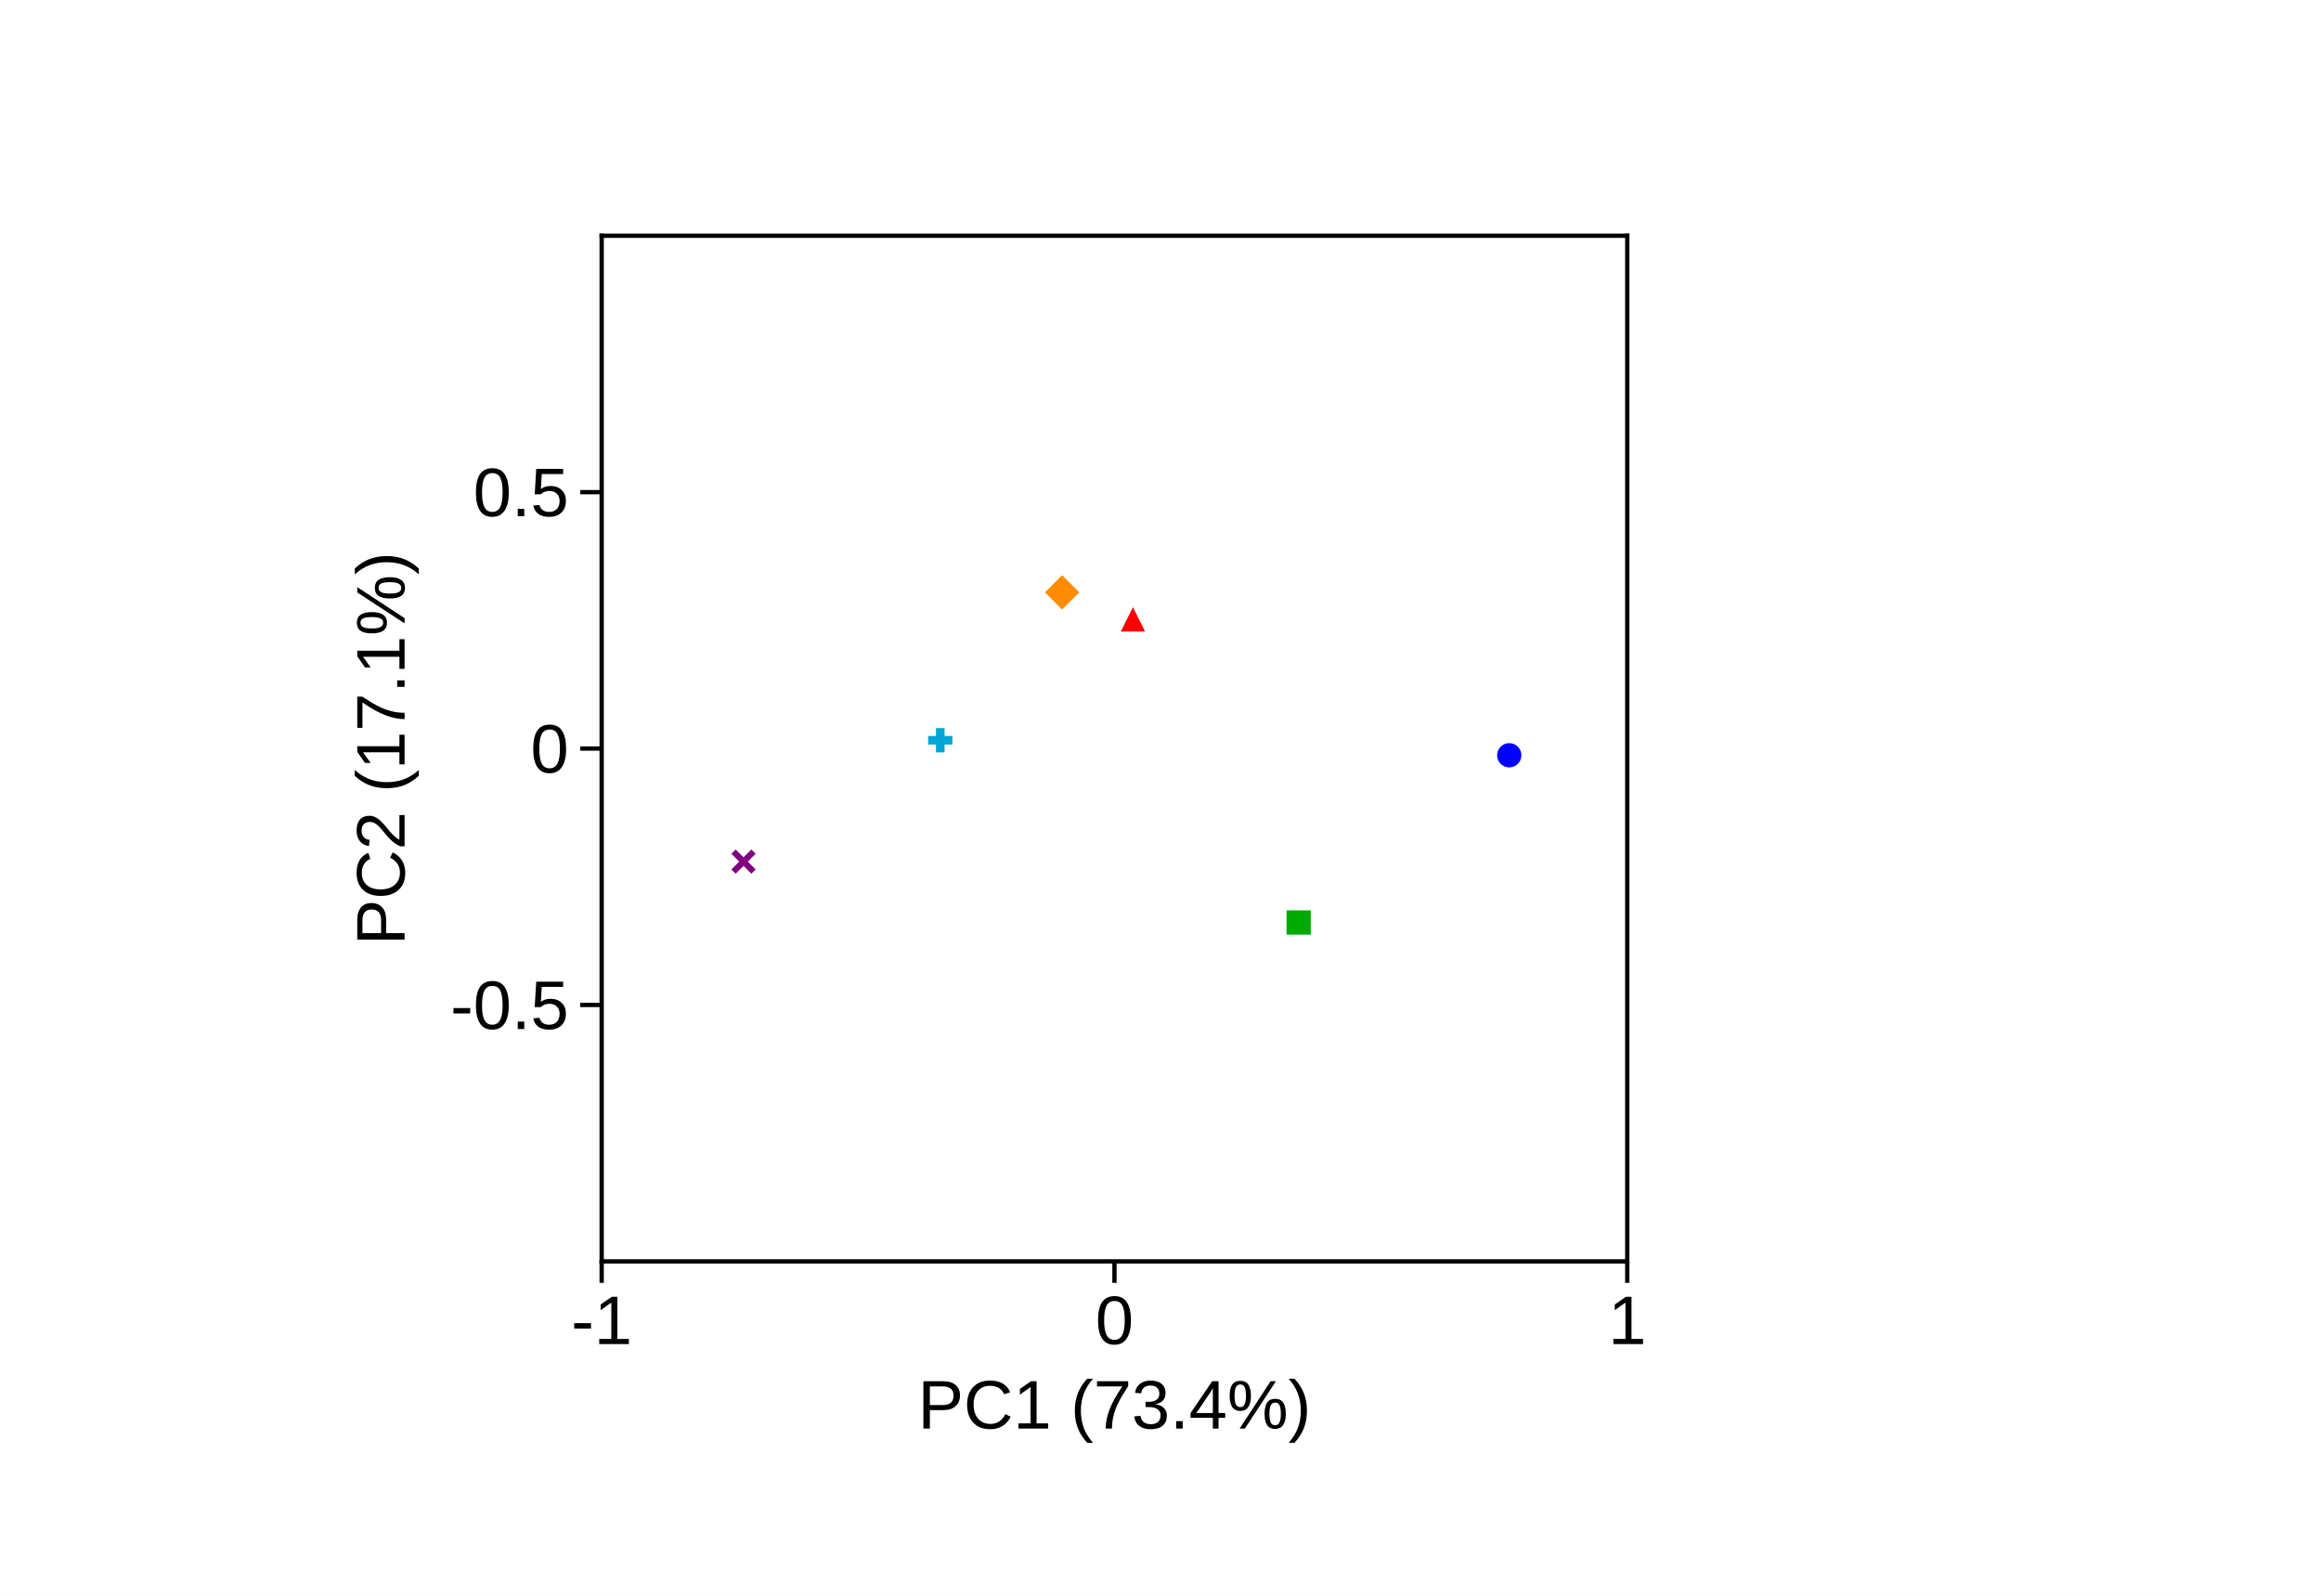
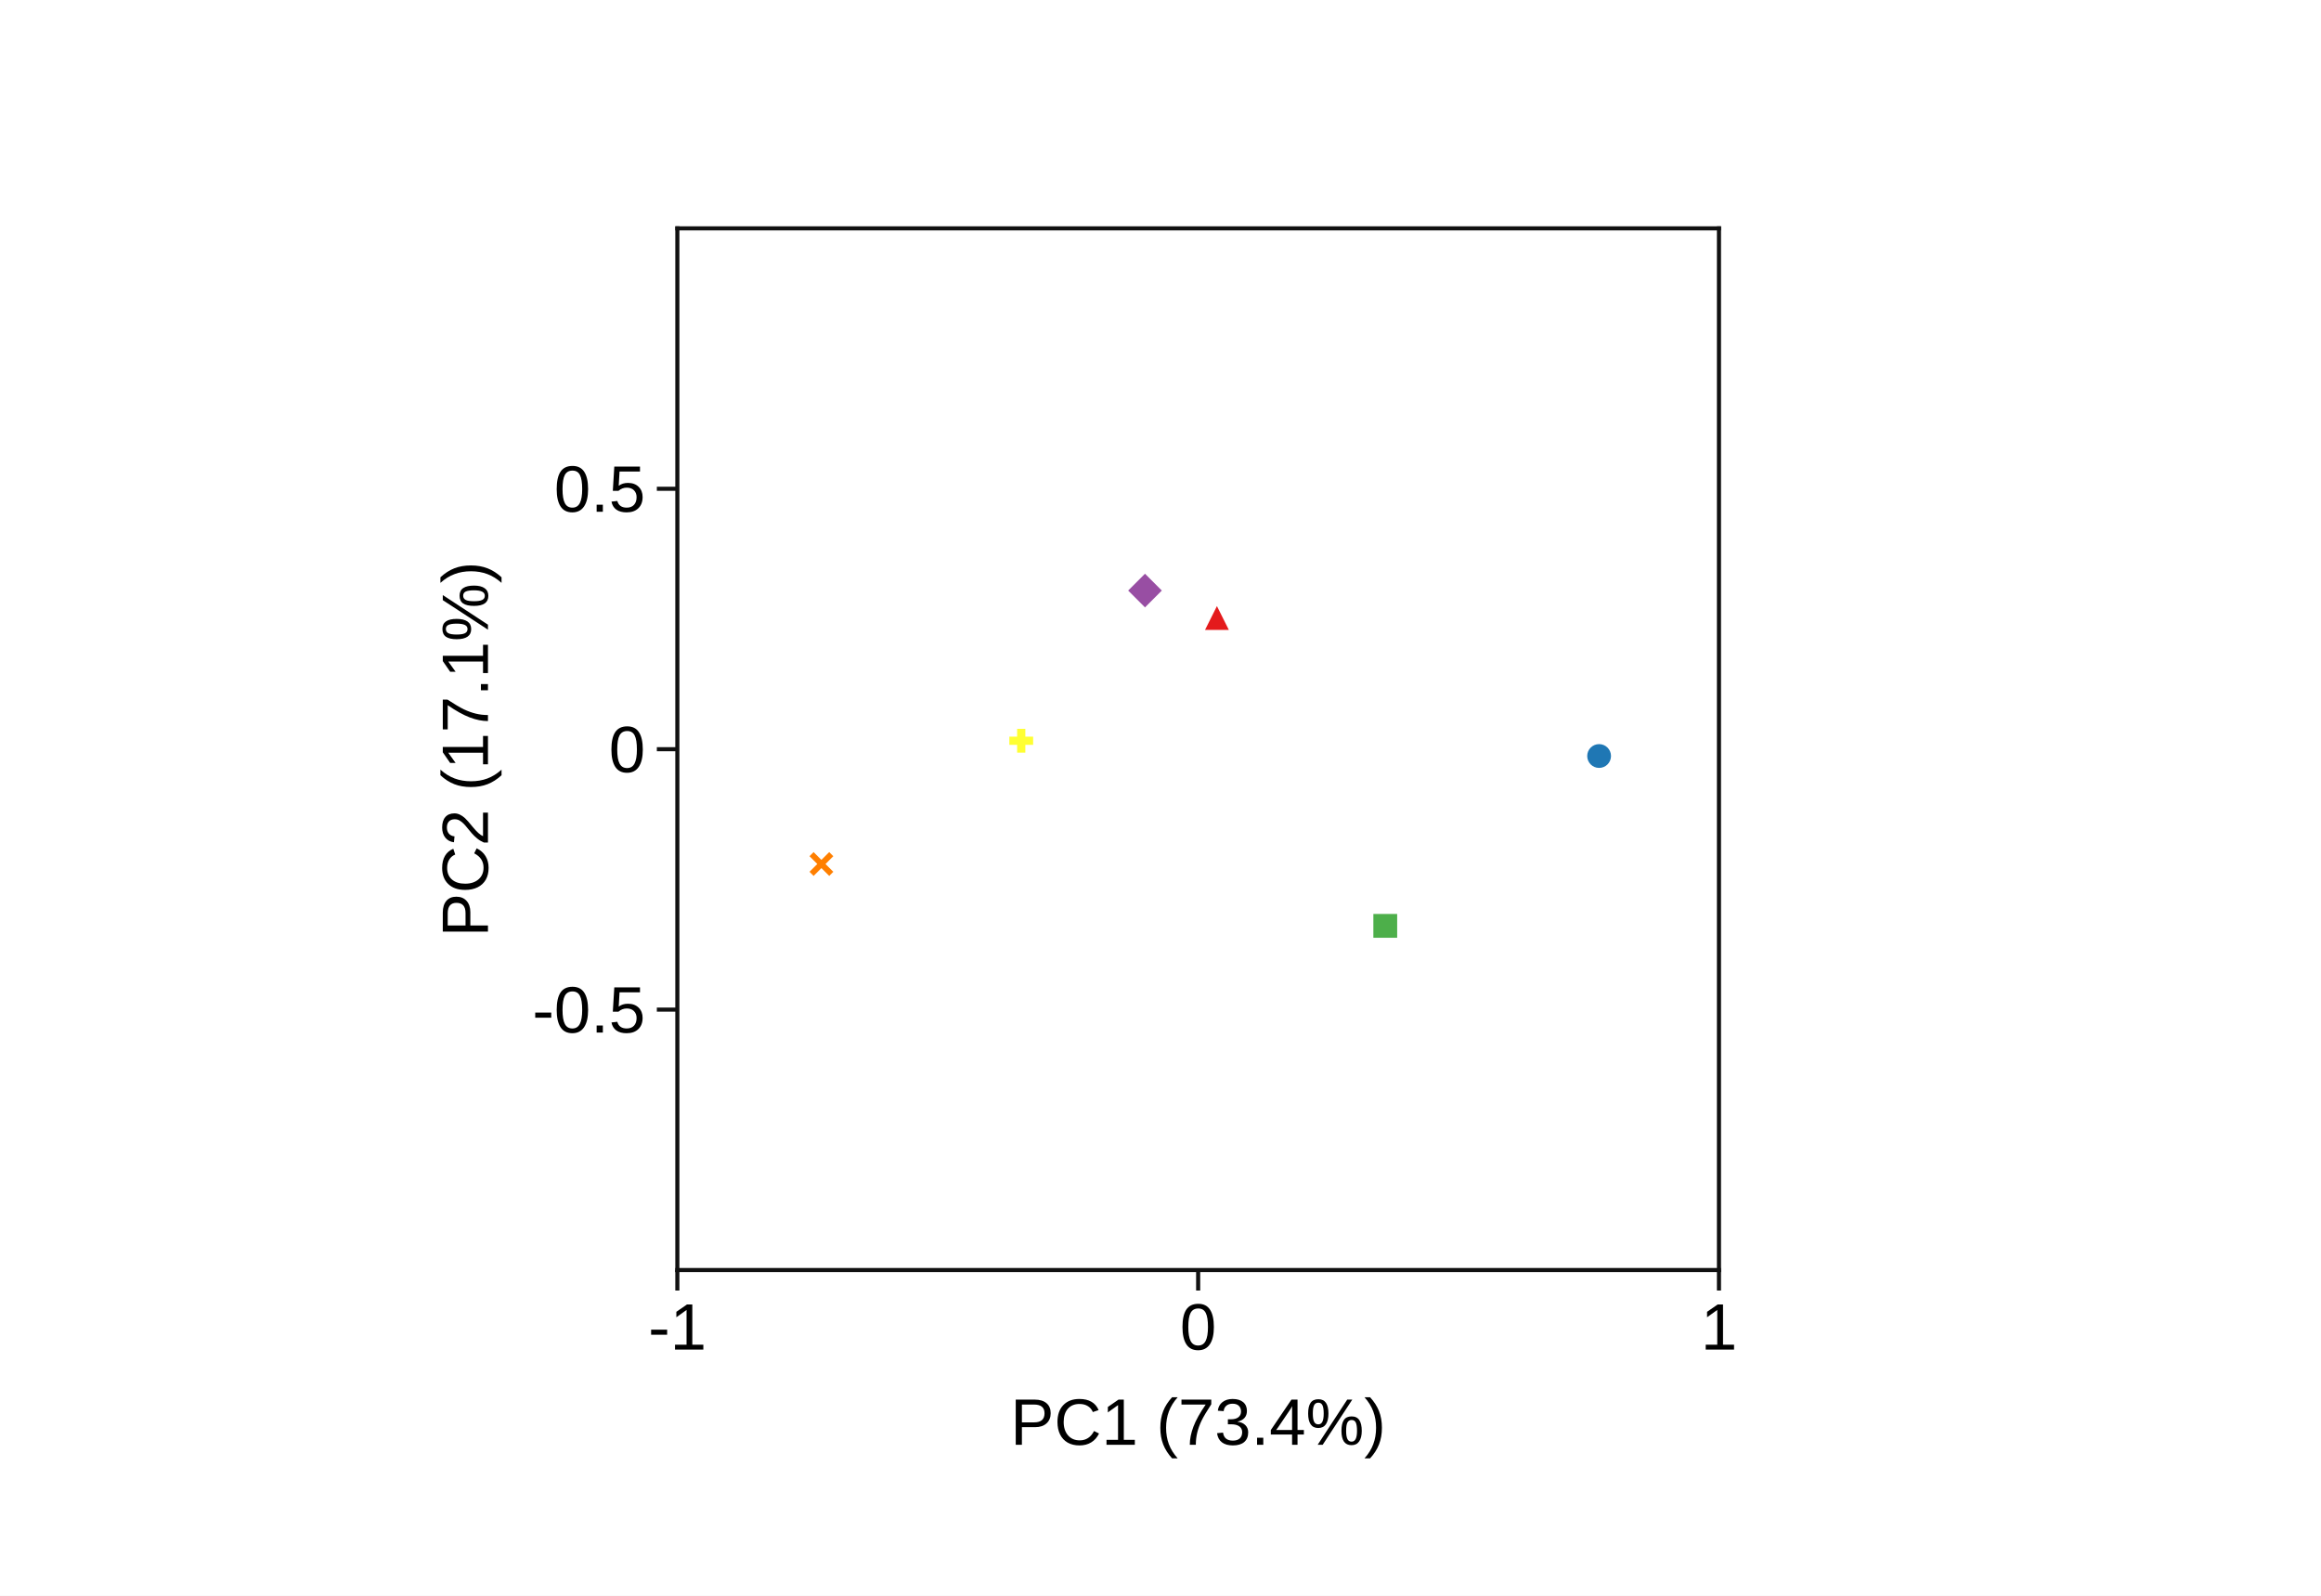
- <svg xmlns="http://www.w3.org/2000/svg" width="320" height="220" viewBox="0 0 320 220" role="img" aria-label="pca example rendered in Graphitix" data-graphitix-welcome-thumbnail="pca" data-preview-source="Graphitix owner-scoped SVG projection" data-source-format="svg" data-inline-ready="true" data-id-prefix="graphitix-welcome-pca-id-" data-export-projection="svg" data-graph-title-suppressed="true" data-proportional-stroke-contract="source-viewport-baked-strokes-v1" data-source-viewport-width="388.009392" data-source-viewport-height="337.771" data-thumbnail-visual-scale="0.592117144456" data-non-scaling-stroke-count="0" preserveAspectRatio="xMidYMid meet" font-family="Arial, Helvetica, sans-serif">
+ <svg xmlns="http://www.w3.org/2000/svg" width="320" height="220" viewBox="0 0 320 220" role="img" aria-label="pca example rendered in Graphitix" data-graphitix-welcome-thumbnail="pca" data-preview-source="Graphitix owner-scoped SVG projection" data-source-format="svg" data-inline-ready="true" data-id-prefix="graphitix-welcome-pca-id-" data-export-projection="svg" data-graph-title-suppressed="true" data-proportional-stroke-contract="source-viewport-baked-strokes-v1" data-source-viewport-width="364.010321" data-source-viewport-height="353.771" data-thumbnail-visual-scale="0.565337464066" data-non-scaling-stroke-count="0" preserveAspectRatio="xMidYMid meet" font-family="Arial, Helvetica, sans-serif">
  <rect width="320" height="220" fill="#ffffff" data-welcome-thumbnail-background="true" />
-   <g transform="matrix(0.5921171 0 0 0.5921171 45.12649 10)" data-welcome-thumbnail-content="true">
-     <g id="graphitix-welcome-pca-id-1" transform="matrix(0.999997 0 0 0.999997 29.56032 0.000433)" data-export-physical-projection="materialized">
-       <line x1="34.324" y1="276.802" x2="273.126" y2="276.802" stroke="#000000" stroke-linecap="square" stroke-width="1" />
-       <line x1="34.324" y1="38" x2="34.324" y2="276.802" stroke="#000000" stroke-linecap="square" stroke-width="1" />
-       <line x1="34.324" y1="38" x2="273.126" y2="38" stroke="#000000" stroke-linecap="square" stroke-width="1" />
-       <line x1="273.126" y1="38" x2="273.126" y2="276.802" stroke="#000000" stroke-linecap="square" stroke-width="1" />
-       <line x1="34.324" y1="276.802" x2="34.324" y2="281.802" stroke="#000000" stroke-width="1" />
-       <text x="34.324" y="290.464" font-size="16" text-anchor="middle" fill="#000000" dy="5.6" font-family="Arial, Helvetica, sans-serif">-1</text>
-       <line x1="153.725" y1="276.802" x2="153.725" y2="281.802" stroke="#000000" stroke-width="1" />
-       <text x="153.725" y="290.464" font-size="16" text-anchor="middle" fill="#000000" dy="5.6" font-family="Arial, Helvetica, sans-serif">0</text>
-       <line x1="273.126" y1="276.802" x2="273.126" y2="281.802" stroke="#000000" stroke-width="1" />
-       <text x="273.126" y="290.464" font-size="16" text-anchor="middle" fill="#000000" dy="5.6" font-family="Arial, Helvetica, sans-serif">1</text>
-       <line x1="29.324" y1="217.101" x2="34.324" y2="217.101" stroke="#000000" stroke-width="1" />
-       <text x="26.662" y="217.101" font-size="16" text-anchor="end" fill="#000000" font-family="Arial, Helvetica, sans-serif" dy="0.35em">-0.5</text>
-       <line x1="29.324" y1="157.401" x2="34.324" y2="157.401" stroke="#000000" stroke-width="1" />
-       <text x="26.662" y="157.401" font-size="16" text-anchor="end" fill="#000000" font-family="Arial, Helvetica, sans-serif" dy="0.35em">0</text>
-       <line x1="29.324" y1="97.7" x2="34.324" y2="97.7" stroke="#000000" stroke-width="1" />
-       <text x="26.662" y="97.7" font-size="16" text-anchor="end" fill="#000000" font-family="Arial, Helvetica, sans-serif" dy="0.35em">0.5</text>
-       <text x="153.725" y="315.727" font-size="16" text-anchor="middle" fill="#000000" style=" touch-action: none" font-family="Arial, Helvetica, sans-serif">PC1 (73.4%)</text>
-       <text x="-11.57" y="157.401" font-size="16" text-anchor="middle" transform="rotate(-90 -11.57031 157.401)" fill="#000000" style=" touch-action: none" font-family="Arial, Helvetica, sans-serif">PC2 (17.1%)</text>
-       <circle cx="245.647" cy="158.964" r="2.826" fill="#0000ff" stroke="none" stroke-width="0" />
-       <path d="M 158.03 124.497 L 160.856 130.149 L 155.204 130.149 Z" fill="#ff0000" stroke="none" stroke-width="0" />
-       <rect x="193.795" y="195.075" width="5.652" height="5.652" fill="#00aa00" stroke="none" stroke-width="0" />
-       <path d="M 141.536 117.037 L 145.533 121.033 L 141.536 125.03 L 137.54 121.033 Z" fill="#ff8c00" stroke="none" stroke-width="0" />
-       <path d="M 64.525 181.895 L 65.525 180.895 L 67.351 182.721 L 69.178 180.895 L 70.178 181.895 L 68.351 183.721 L 70.178 185.547 L 69.178 186.547 L 67.351 184.721 L 65.525 186.547 L 64.525 185.547 L 66.351 183.721 Z" fill="#800080" stroke="none" stroke-width="0" />
-       <path d="M 112.165 152.638 H 114.165 V 154.464 H 115.991 V 156.464 H 114.165 V 158.29 H 112.165 V 156.464 H 110.339 V 154.464 H 112.165 Z" fill="#00a6d6" stroke="none" stroke-width="0" />
+   <g transform="matrix(0.5653375 0 0 0.5653375 57.10566 10)" data-welcome-thumbnail-content="true">
+     <g id="graphitix-welcome-pca-id-1" transform="matrix(0.999997 0 0 0.999997 29.56124 0.000483)" data-export-physical-projection="materialized">
+       <line x1="34.615" y1="292.025" x2="288.641" y2="292.025" stroke="#111111" stroke-linecap="square" stroke-width="1" />
+       <line x1="34.615" y1="38" x2="34.615" y2="292.025" stroke="#111111" stroke-linecap="square" stroke-width="1" />
+       <line x1="34.615" y1="38" x2="288.641" y2="38" stroke="#111111" stroke-linecap="square" stroke-width="1" />
+       <line x1="288.641" y1="38" x2="288.641" y2="292.025" stroke="#111111" stroke-linecap="square" stroke-width="1" />
+       <line x1="34.615" y1="292.025" x2="34.615" y2="297.025" stroke="#111111" stroke-width="1" />
+       <text x="34.615" y="305.833" font-size="16" text-anchor="middle" fill="#000000" dy="5.6" font-family="Arial, Helvetica, sans-serif">-1</text>
+       <line x1="161.628" y1="292.025" x2="161.628" y2="297.025" stroke="#111111" stroke-width="1" />
+       <text x="161.628" y="305.833" font-size="16" text-anchor="middle" fill="#000000" dy="5.6" font-family="Arial, Helvetica, sans-serif">0</text>
+       <line x1="288.641" y1="292.025" x2="288.641" y2="297.025" stroke="#111111" stroke-width="1" />
+       <text x="288.641" y="305.833" font-size="16" text-anchor="middle" fill="#000000" dy="5.6" font-family="Arial, Helvetica, sans-serif">1</text>
+       <line x1="29.615" y1="228.519" x2="34.615" y2="228.519" stroke="#111111" stroke-width="1" />
+       <text x="26.808" y="228.519" font-size="16" text-anchor="end" fill="#000000" font-family="Arial, Helvetica, sans-serif" dy="0.35em">-0.5</text>
+       <line x1="29.615" y1="165.013" x2="34.615" y2="165.013" stroke="#111111" stroke-width="1" />
+       <text x="26.808" y="165.013" font-size="16" text-anchor="end" fill="#000000" font-family="Arial, Helvetica, sans-serif" dy="0.35em">0</text>
+       <line x1="29.615" y1="101.506" x2="34.615" y2="101.506" stroke="#111111" stroke-width="1" />
+       <text x="26.808" y="101.506" font-size="16" text-anchor="end" fill="#000000" font-family="Arial, Helvetica, sans-serif" dy="0.35em">0.5</text>
+       <text x="161.628" y="334.641" font-size="16" text-anchor="middle" fill="#000000" style=" touch-action: none" tabindex="0" aria-label="Move x-axis title" role="group" aria-roledescription="movable graph label" aria-keyshortcuts="ArrowLeft ArrowRight ArrowUp ArrowDown" aria-description="Use the arrow keys to move; hold Shift for larger steps." font-family="Arial, Helvetica, sans-serif">PC1 (73.4%)</text>
+       <text x="-11.57" y="165.013" font-size="16" text-anchor="middle" transform="rotate(-90 -11.57031 165.0127)" fill="#000000" style=" touch-action: none" tabindex="0" aria-label="Move y-axis title" role="group" aria-roledescription="movable graph label" aria-keyshortcuts="ArrowLeft ArrowRight ArrowUp ArrowDown" aria-description="Use the arrow keys to move; hold Shift for larger steps." font-family="Arial, Helvetica, sans-serif">PC2 (17.1%)</text>
+       <circle cx="259.41" cy="166.675" r="2.902" fill="#1f77b4" stroke="none" stroke-width="0" />
+       <path d="M 166.207 130.115 L 169.11 135.92 L 163.305 135.92 Z" fill="#e41a1c" stroke="none" stroke-width="0" />
+       <rect x="204.357" y="205.192" width="5.805" height="5.805" fill="#4daf4a" stroke="none" stroke-width="0" />
+       <path d="M 148.662 122.222 L 152.767 126.327 L 148.662 130.431 L 144.558 126.327 Z" fill="#984ea3" stroke="none" stroke-width="0" />
+       <path d="M 66.846 191.108 L 67.846 190.108 L 69.748 192.01 L 71.65 190.108 L 72.65 191.108 L 70.748 193.01 L 72.65 194.913 L 71.65 195.913 L 69.748 194.01 L 67.846 195.913 L 66.846 194.913 L 68.748 193.01 Z" fill="#ff7f00" stroke="none" stroke-width="0" />
+       <path d="M 117.482 160.05 H 119.482 V 161.952 H 121.384 V 163.952 H 119.482 V 165.854 H 117.482 V 163.952 H 115.58 V 161.952 H 117.482 Z" fill="#ffff33" stroke="none" stroke-width="0" />
    </g>
  </g>
</svg>
